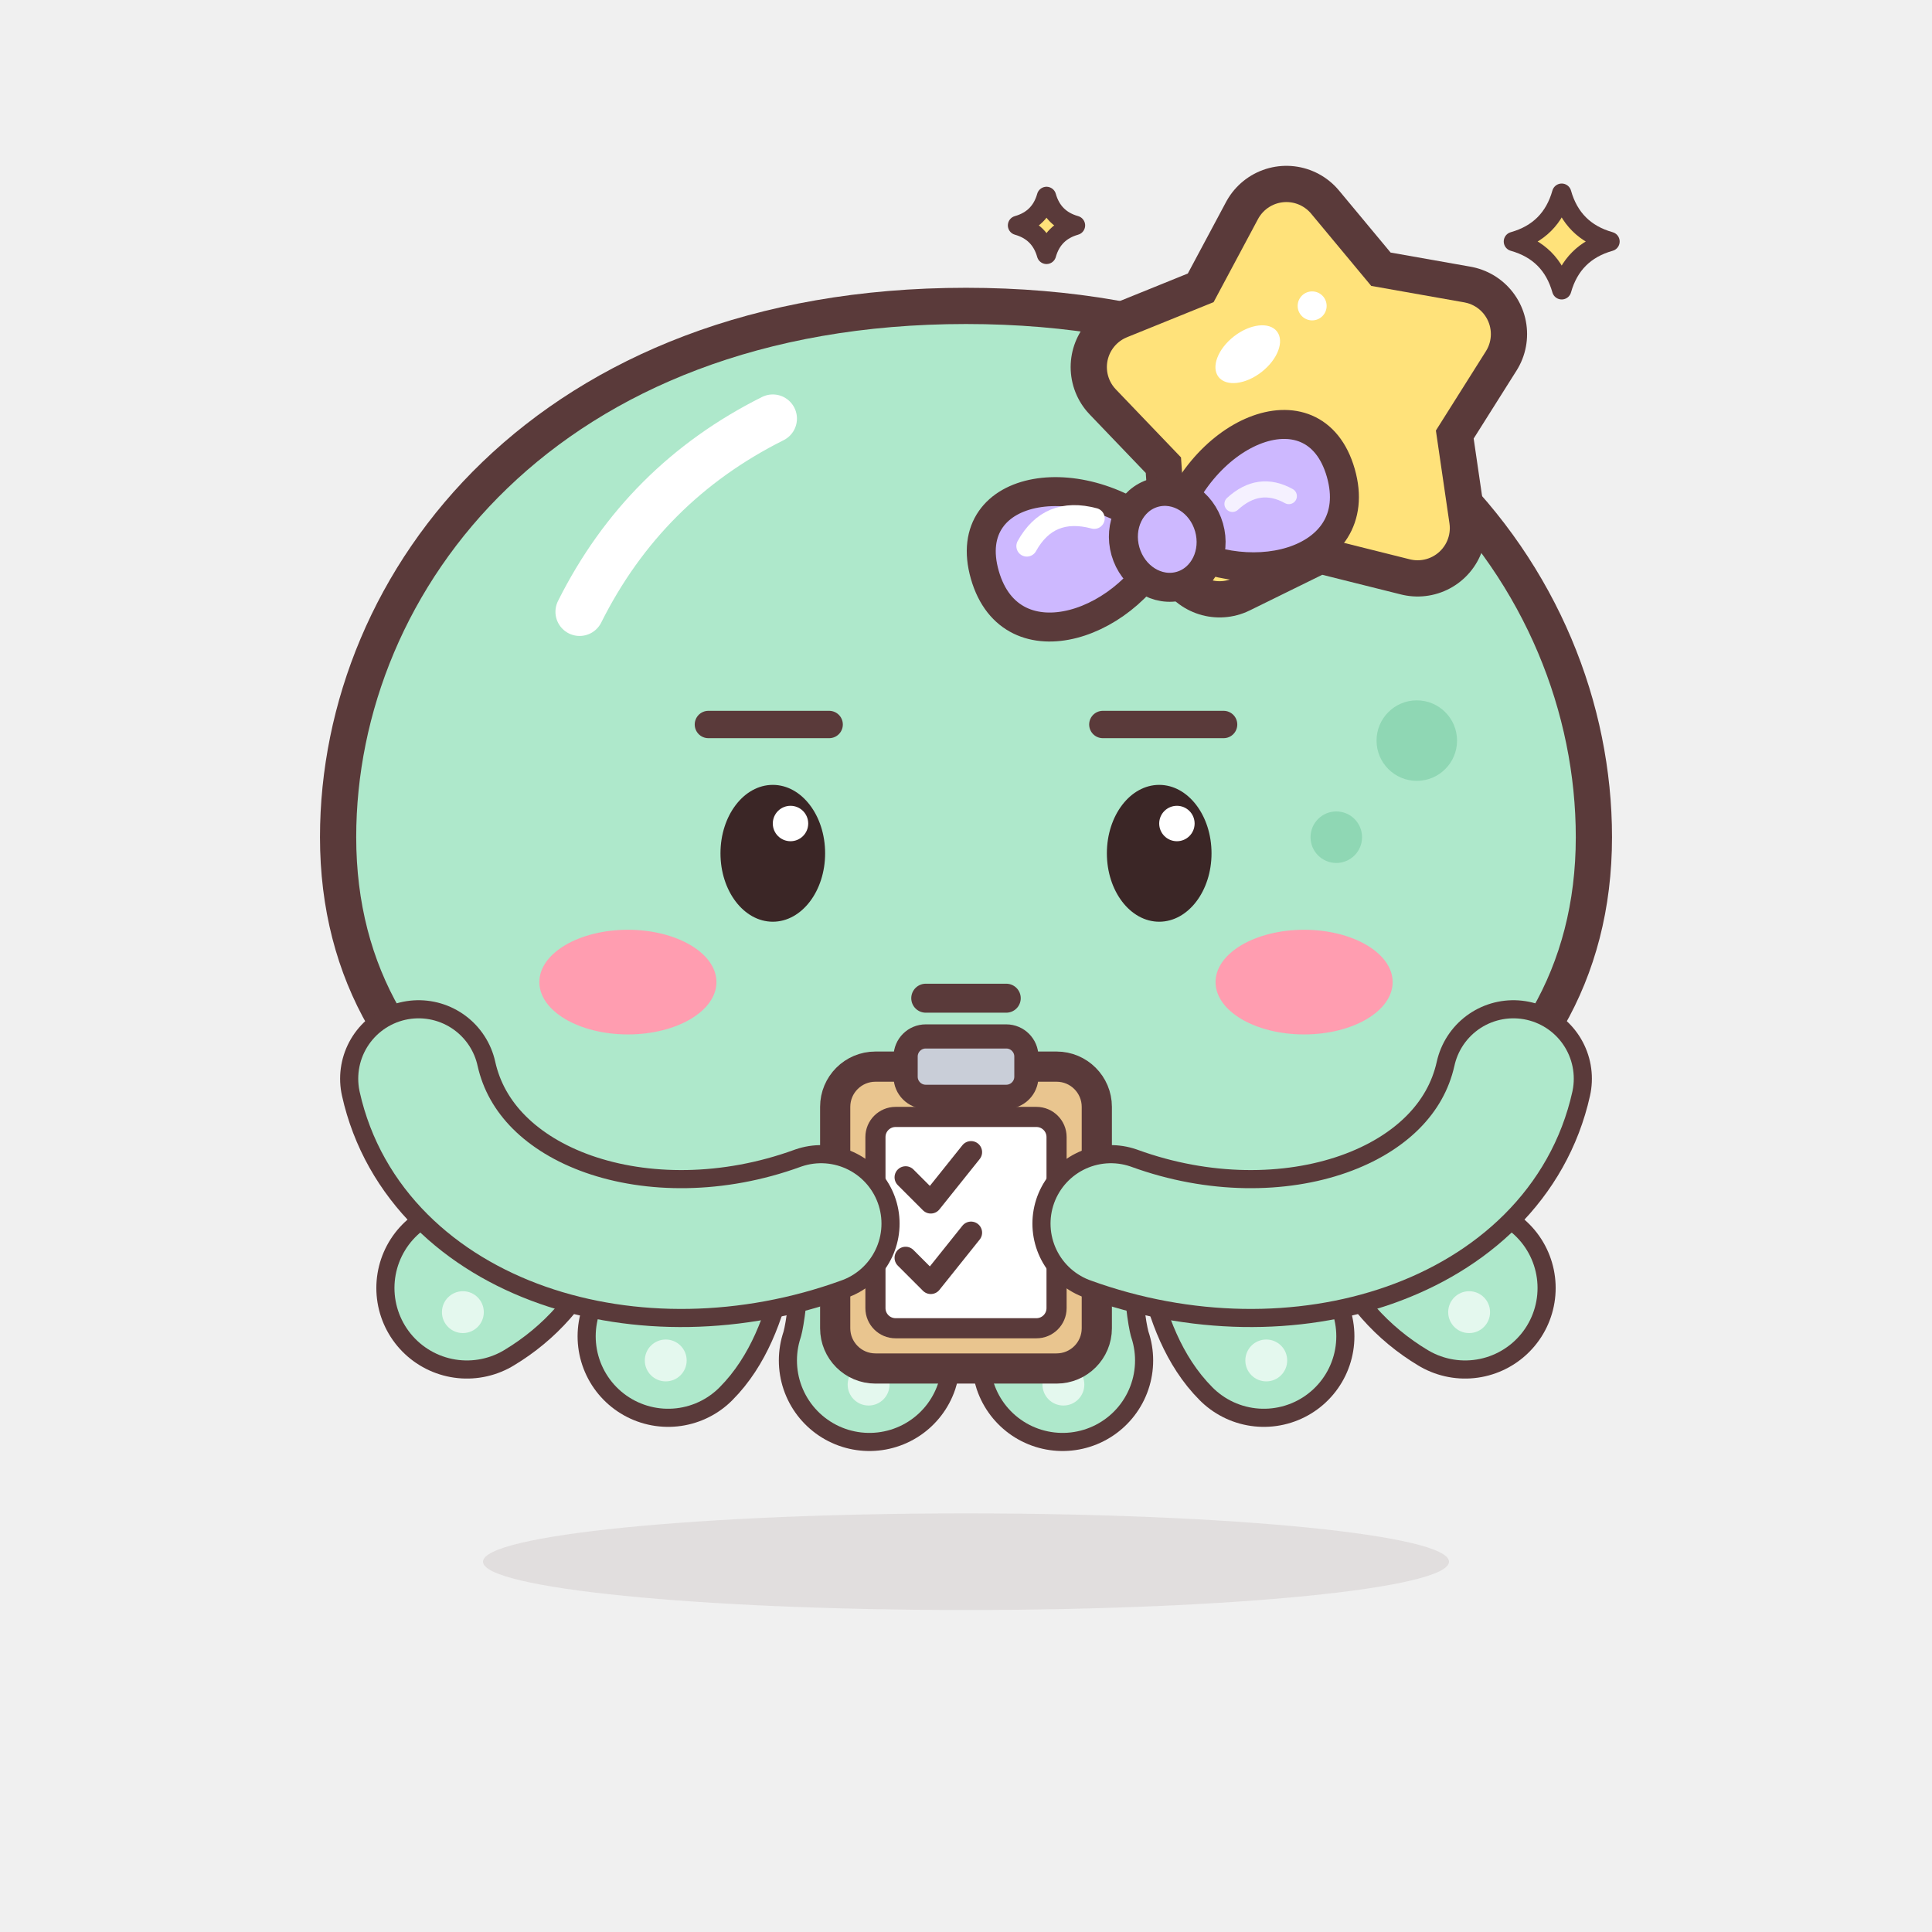
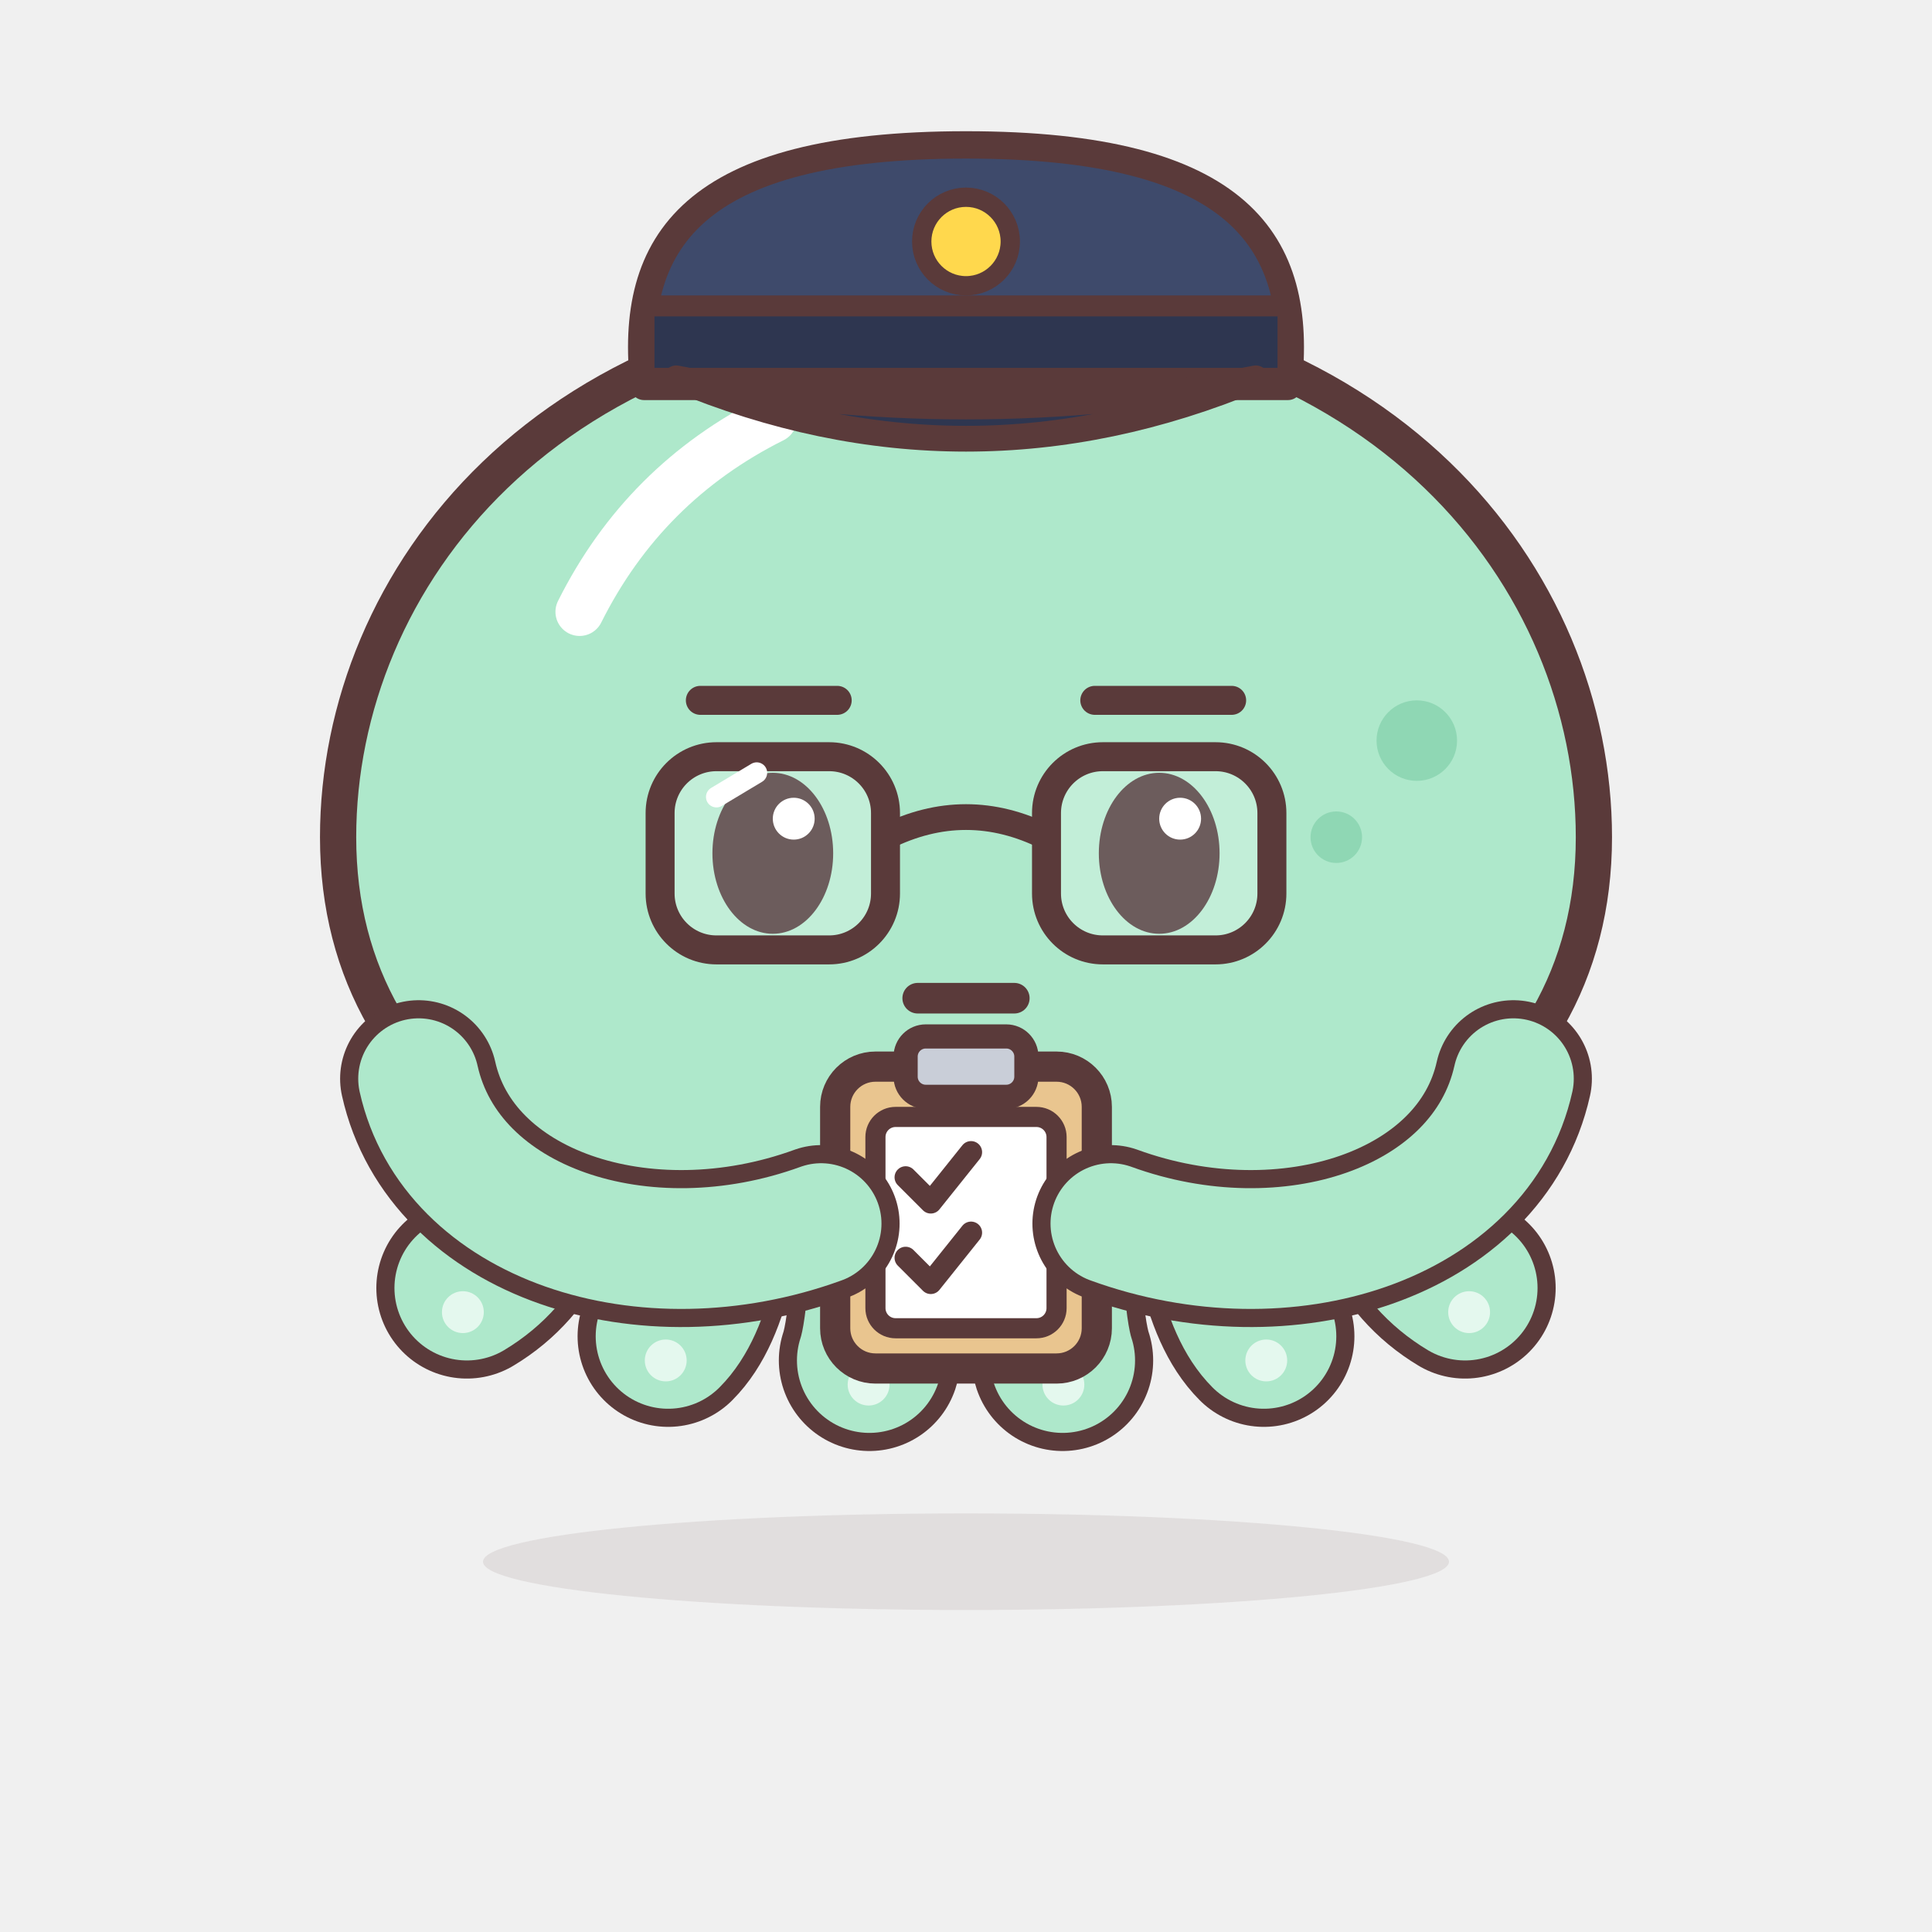
<svg xmlns="http://www.w3.org/2000/svg" viewBox="0 0 240 240" width="240" height="240">
  <ellipse cx="120" cy="194" rx="60" ry="6" fill="#5A3A3A" opacity="0.10" />
  <g fill="none" stroke-linecap="round" stroke-linejoin="round">
    <g stroke="#5A3A3A" stroke-width="22.5">
      <path d="M68 138 Q 68 154, 58 160" />
      <path d="M89 138 Q 89 160, 83 166" />
      <path d="M110 138 Q 110 163, 108 169" />
      <path d="M130 138 Q 130 163, 132 169" />
      <path d="M151 138 Q 151 160, 157 166" />
      <path d="M172 138 Q 172 154, 182 160" />
    </g>
    <g stroke="#AEE8CB" stroke-width="18">
      <path d="M68 138 Q 68 154, 58 160" />
      <path d="M89 138 Q 89 160, 83 166" />
      <path d="M110 138 Q 110 163, 108 169" />
      <path d="M130 138 Q 130 163, 132 169" />
      <path d="M151 138 Q 151 160, 157 166" />
      <path d="M172 138 Q 172 154, 182 160" />
    </g>
  </g>
  <g fill="none" stroke-linecap="round" stroke-linejoin="round">
    <g stroke="#5A3A3A" stroke-width="19.5" />
    <g stroke="#AEE8CB" stroke-width="15" />
  </g>
  <g fill="#E4F8EE">
    <circle cx="57.5" cy="163" r="2.6" />
    <circle cx="82.7" cy="169" r="2.6" />
    <circle cx="107.9" cy="172" r="2.6" />
    <circle cx="132.1" cy="172" r="2.6" />
    <circle cx="157.3" cy="169" r="2.6" />
    <circle cx="182.5" cy="163" r="2.6" />
  </g>
  <path d="M120 38 C 172 38, 198 72, 198 104 C 198 138, 166 156, 120 156 C 74 156, 42 138, 42 104 C 42 72, 68 38, 120 38 Z" fill="#AEE8CB" stroke="#5A3A3A" stroke-width="4.5" />
  <g fill="#8FD7B4">
    <circle cx="176" cy="92" r="5" />
    <circle cx="166" cy="104" r="3.2" />
  </g>
-   <g>
-     <polygon points="159.8,29.1 168.2,39.2 181.2,41.5 174.2,52.6 176.1,65.6 163.3,62.4 151.5,68.2 150.6,55.1 141.5,45.6 153.6,40.7" fill="#5A3A3A" stroke="#5A3A3A" stroke-width="17.0" stroke-linejoin="round" />
-     <polygon points="159.8,29.1 168.2,39.2 181.2,41.5 174.2,52.6 176.1,65.6 163.3,62.4 151.5,68.2 150.6,55.1 141.5,45.6 153.6,40.7" fill="#FFE27A" stroke="#FFE27A" stroke-width="8" stroke-linejoin="round" />
-     <ellipse cx="155" cy="44" rx="4.6" ry="2.8" fill="#FFFFFF" transform="rotate(-38 155 44)" />
-     <circle cx="163" cy="38" r="1.8" fill="#FFFFFF" />
-     <g transform="translate(145 67) rotate(-16) scale(1.0)" stroke="#5A3A3A" stroke-width="3.60" stroke-linejoin="round">
-       <path d="M0 0 C -7 -12, -23 -14, -23 -2 C -23 10, -7 9, 0 0 Z" fill="#CDB8FF" />
-       <path d="M0 0 C -7 -12, -23 -14, -23 -2 C -23 10, -7 9, 0 0 Z" fill="#CDB8FF" transform="scale(-1 1)" />
-       <path d="M-17 -4 Q -13 -8, -8 -5" fill="none" stroke="#FFFFFF" stroke-width="2.60" stroke-linecap="round" />
-       <path d="M9 -2 Q 13 -4, 16 -1" fill="none" stroke="#FFFFFF" stroke-width="2.00" stroke-linecap="round" opacity="0.8" />
-       <ellipse cx="0" cy="0" rx="5.4" ry="6" fill="#CDB8FF" />
-     </g>
-     <path d="M194 24 Q 195.32 28.68, 200 30 Q 195.32 31.32, 194 36 Q 192.68 31.32, 188 30 Q 192.68 28.68, 194 24 Z" fill="#FFE27A" stroke="#5A3A3A" stroke-width="2.4" stroke-linejoin="round" />
-     <path d="M130 24.4 Q 130.792 27.208, 133.6 28 Q 130.792 28.792, 130 31.6 Q 129.208 28.792, 126.4 28 Q 129.208 27.208, 130 24.4 Z" fill="#FFE27A" stroke="#5A3A3A" stroke-width="2.4" stroke-linejoin="round" />
-   </g>
  <path d="M72 76 Q 80 60, 96 52" fill="none" stroke="#FFFFFF" stroke-width="6" stroke-linecap="round" />
-   <ellipse cx="78" cy="122" rx="11" ry="6.5" fill="#FF9DB0" />
-   <ellipse cx="162" cy="122" rx="11" ry="6.5" fill="#FF9DB0" />
-   <path d="M88 90 L 103 90" fill="none" stroke="#5A3A3A" stroke-width="3.4" stroke-linecap="round" stroke-linejoin="round" />
-   <path d="M137 90 L 152 90" fill="none" stroke="#5A3A3A" stroke-width="3.4" stroke-linecap="round" stroke-linejoin="round" />
-   <ellipse cx="96" cy="106" rx="6.5" ry="8.5" fill="#3B2626" />
-   <circle cx="98.2" cy="102.3" r="2.2" fill="#FFFFFF" />
-   <ellipse cx="144" cy="106" rx="6.5" ry="8.5" fill="#3B2626" />
-   <circle cx="146.2" cy="102.3" r="2.2" fill="#FFFFFF" />
-   <path d="M115 124 L 125 124" fill="none" stroke="#5A3A3A" stroke-width="3.6" stroke-linecap="round" stroke-linejoin="round" />
+   <path d="M80 48 C 78 30, 86 18, 120 18 C 154 18, 162 30, 160 48 Z" fill="#3E4A6B" stroke="#5A3A3A" stroke-width="3.4" stroke-linejoin="round" />
+   <rect x="80" y="38" width="80" height="9" fill="#2E3650" stroke="#5A3A3A" stroke-width="2.6" />
+   <path d="M84 47 Q 120 62, 156 47 Q 120 54, 84 47 Z" fill="#2E3650" stroke="#5A3A3A" stroke-width="3.2" stroke-linejoin="round" />
+   <circle cx="120" cy="30" r="5.5" fill="#FFD84D" stroke="#5A3A3A" stroke-width="2.4" />
+   <path d="M87 87 L 104 87" fill="none" stroke="#5A3A3A" stroke-width="3.6" stroke-linecap="round" stroke-linejoin="round" />
+   <path d="M136 87 L 153 87" fill="none" stroke="#5A3A3A" stroke-width="3.6" stroke-linecap="round" stroke-linejoin="round" />
+   <ellipse cx="96" cy="106" rx="7.5" ry="10.0" fill="#3B2626" />
+   <circle cx="98.6" cy="101.7" r="2.6" fill="#FFFFFF" />
+   <ellipse cx="144" cy="106" rx="7.5" ry="10.0" fill="#3B2626" />
+   <circle cx="146.6" cy="101.7" r="2.6" fill="#FFFFFF" />
+   <path d="M114 124 L 126 124" fill="none" stroke="#5A3A3A" stroke-width="3.8" stroke-linecap="round" stroke-linejoin="round" />
+   <rect x="82" y="94" width="28" height="24" rx="7" fill="#FFFFFF" fill-opacity="0.25" stroke="#5A3A3A" stroke-width="3.6" />
+   <rect x="130" y="94" width="28" height="24" rx="7" fill="#FFFFFF" fill-opacity="0.25" stroke="#5A3A3A" stroke-width="3.6" />
+   <path d="M110 104 Q 120 99, 130 104" fill="none" stroke="#5A3A3A" stroke-width="3.2" stroke-linecap="round" stroke-linejoin="round" />
+   <path d="M89 99 l 5 -3" stroke="#FFFFFF" stroke-width="2.6" stroke-linecap="round" />
  <g transform="translate(120 150) scale(1.25) translate(-120 -150)">
    <rect x="107" y="136" width="26" height="30" rx="4" fill="#E9C58F" stroke="#5A3A3A" stroke-width="3" />
    <rect x="111" y="141" width="18" height="21" rx="2" fill="#FFFFFF" stroke="#5A3A3A" stroke-width="2" />
    <rect x="114" y="133" width="12" height="6" rx="2" fill="#C9CED8" stroke="#5A3A3A" stroke-width="2.4" />
    <path d="M114 147 l 2.5 2.5 l 4 -5" fill="none" stroke="#5A3A3A" stroke-width="2.2" stroke-linecap="round" stroke-linejoin="round" />
    <path d="M114 155 l 2.5 2.5 l 4 -5" fill="none" stroke="#5A3A3A" stroke-width="2.2" stroke-linecap="round" stroke-linejoin="round" />
  </g>
  <g fill="none" stroke-linecap="round" stroke-linejoin="round">
    <g stroke="#5A3A3A" stroke-width="19.5">
      <path d="M52 134 C 56 152, 80 160, 102 152" />
      <path d="M188 134 C 184 152, 160 160, 138 152" />
    </g>
    <g stroke="#AEE8CB" stroke-width="15">
      <path d="M52 134 C 56 152, 80 160, 102 152" />
      <path d="M188 134 C 184 152, 160 160, 138 152" />
    </g>
  </g>
</svg>
